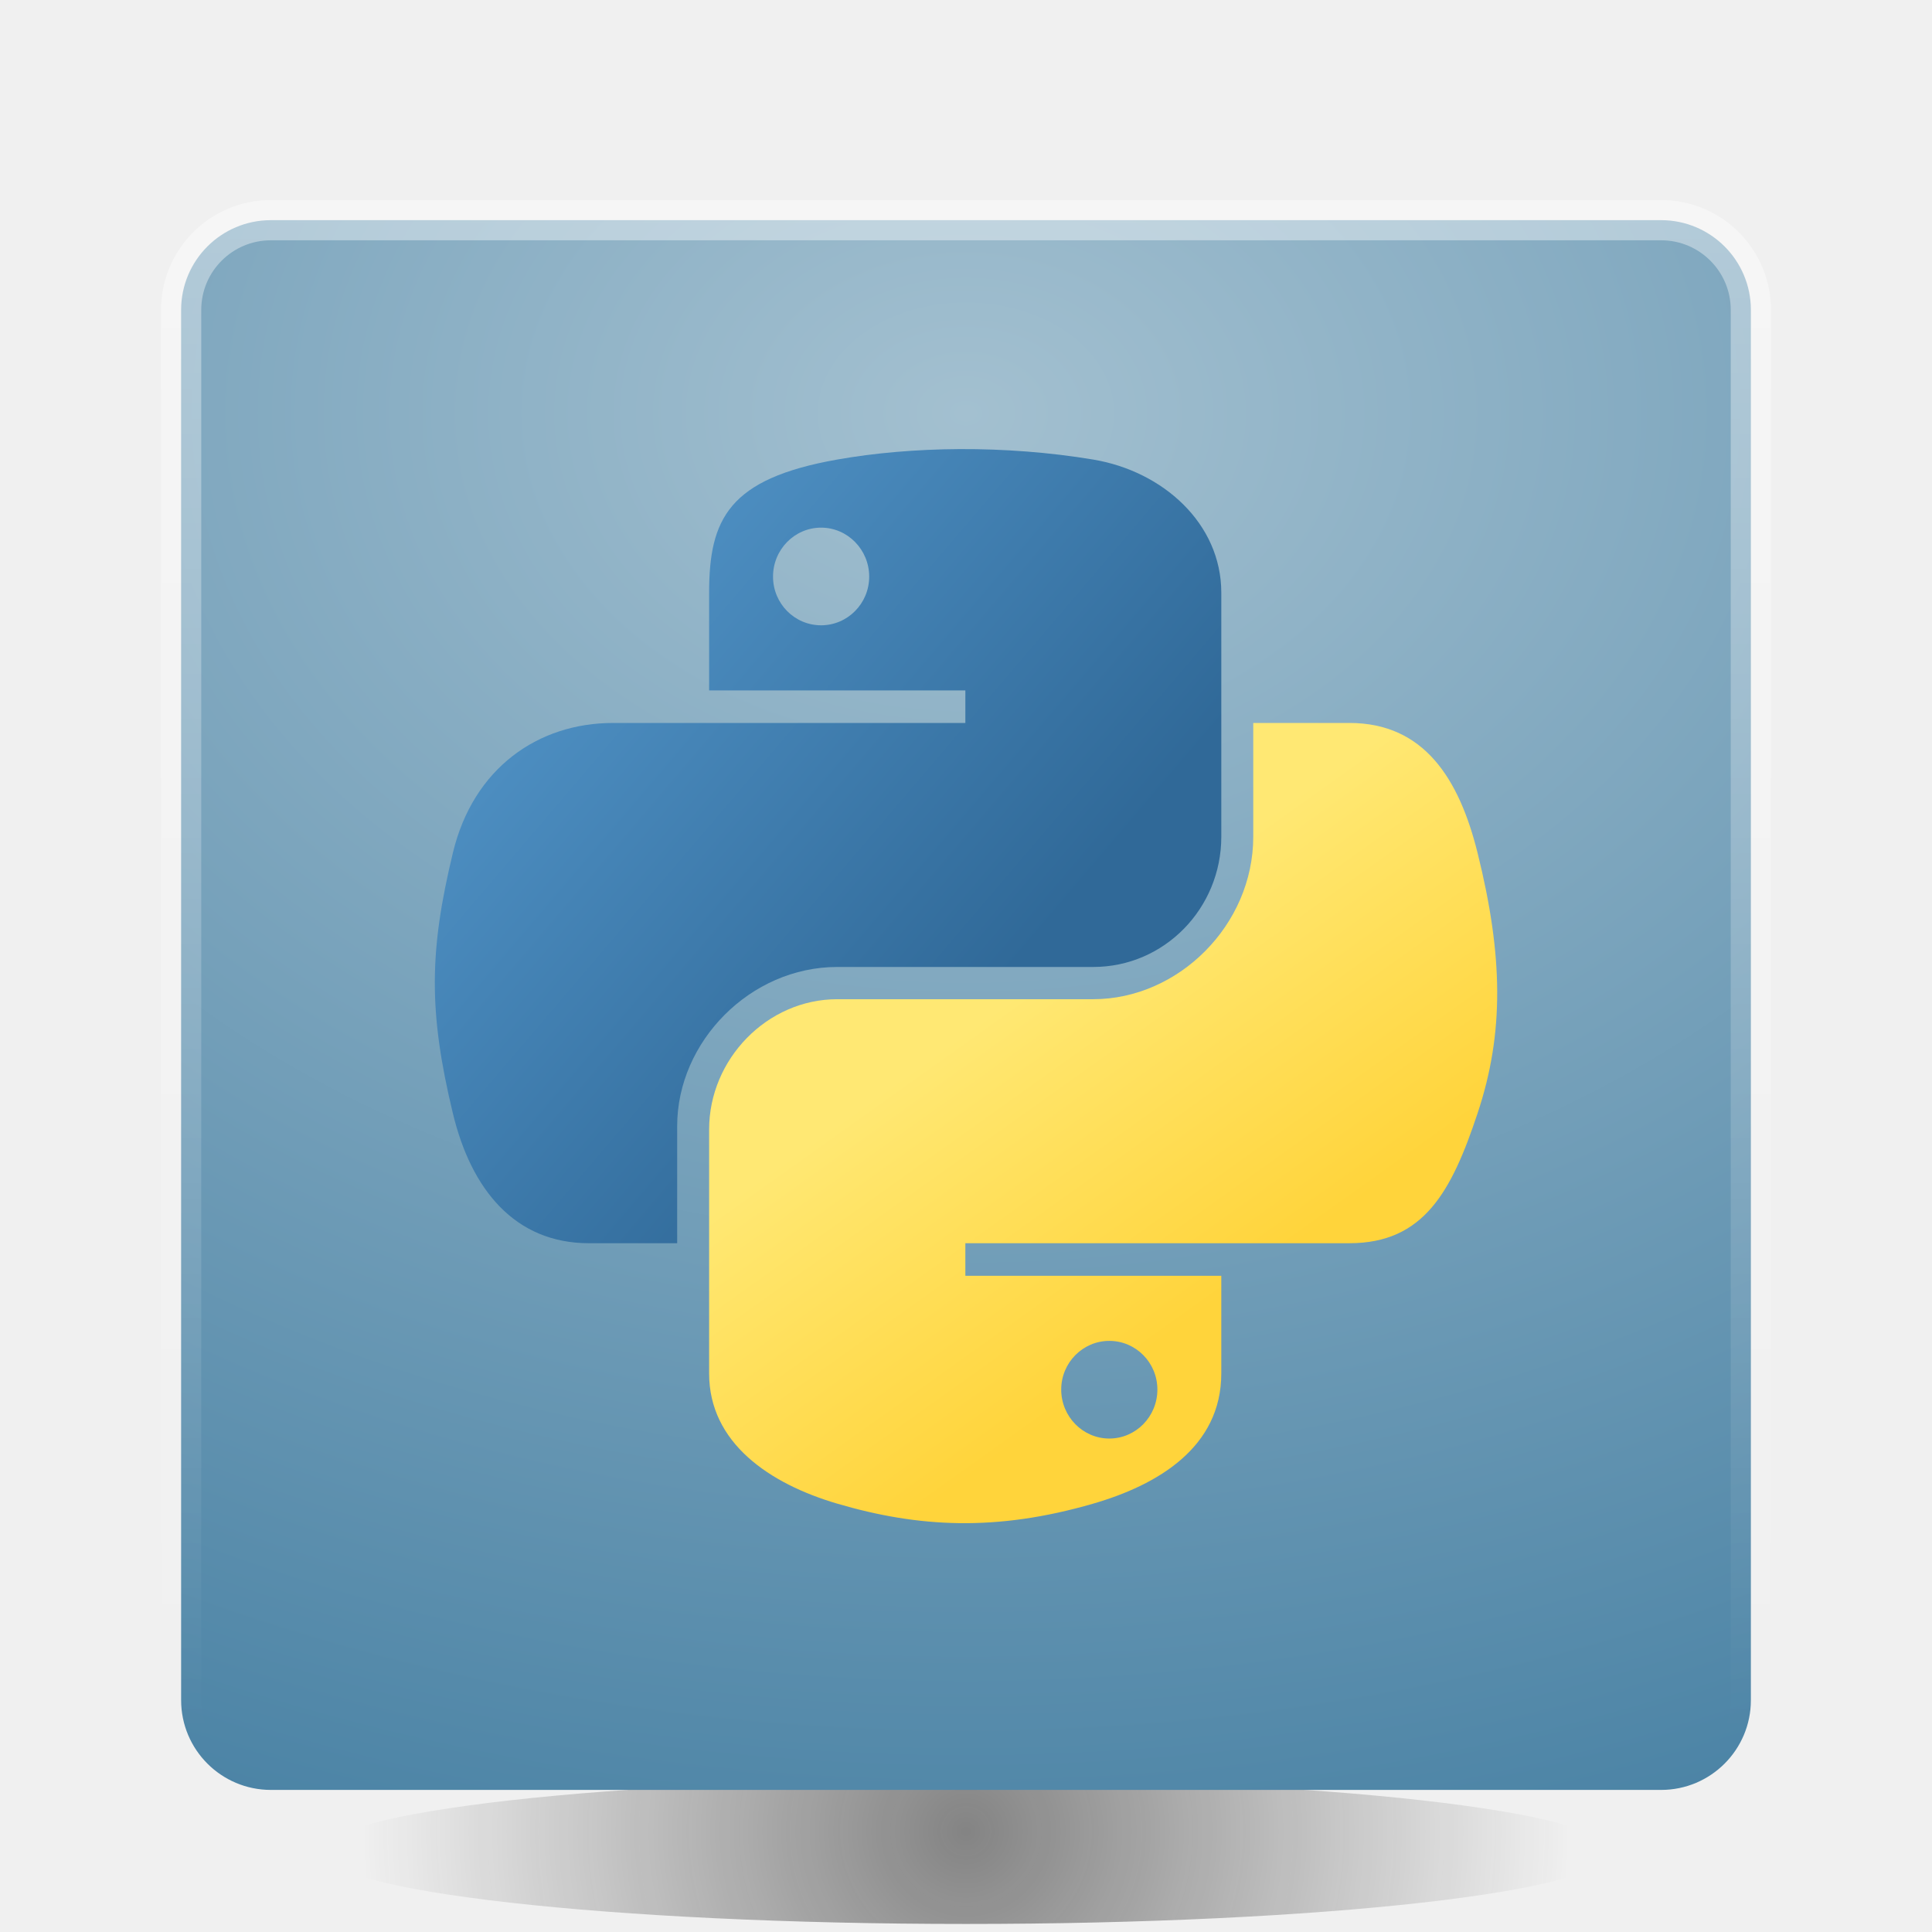
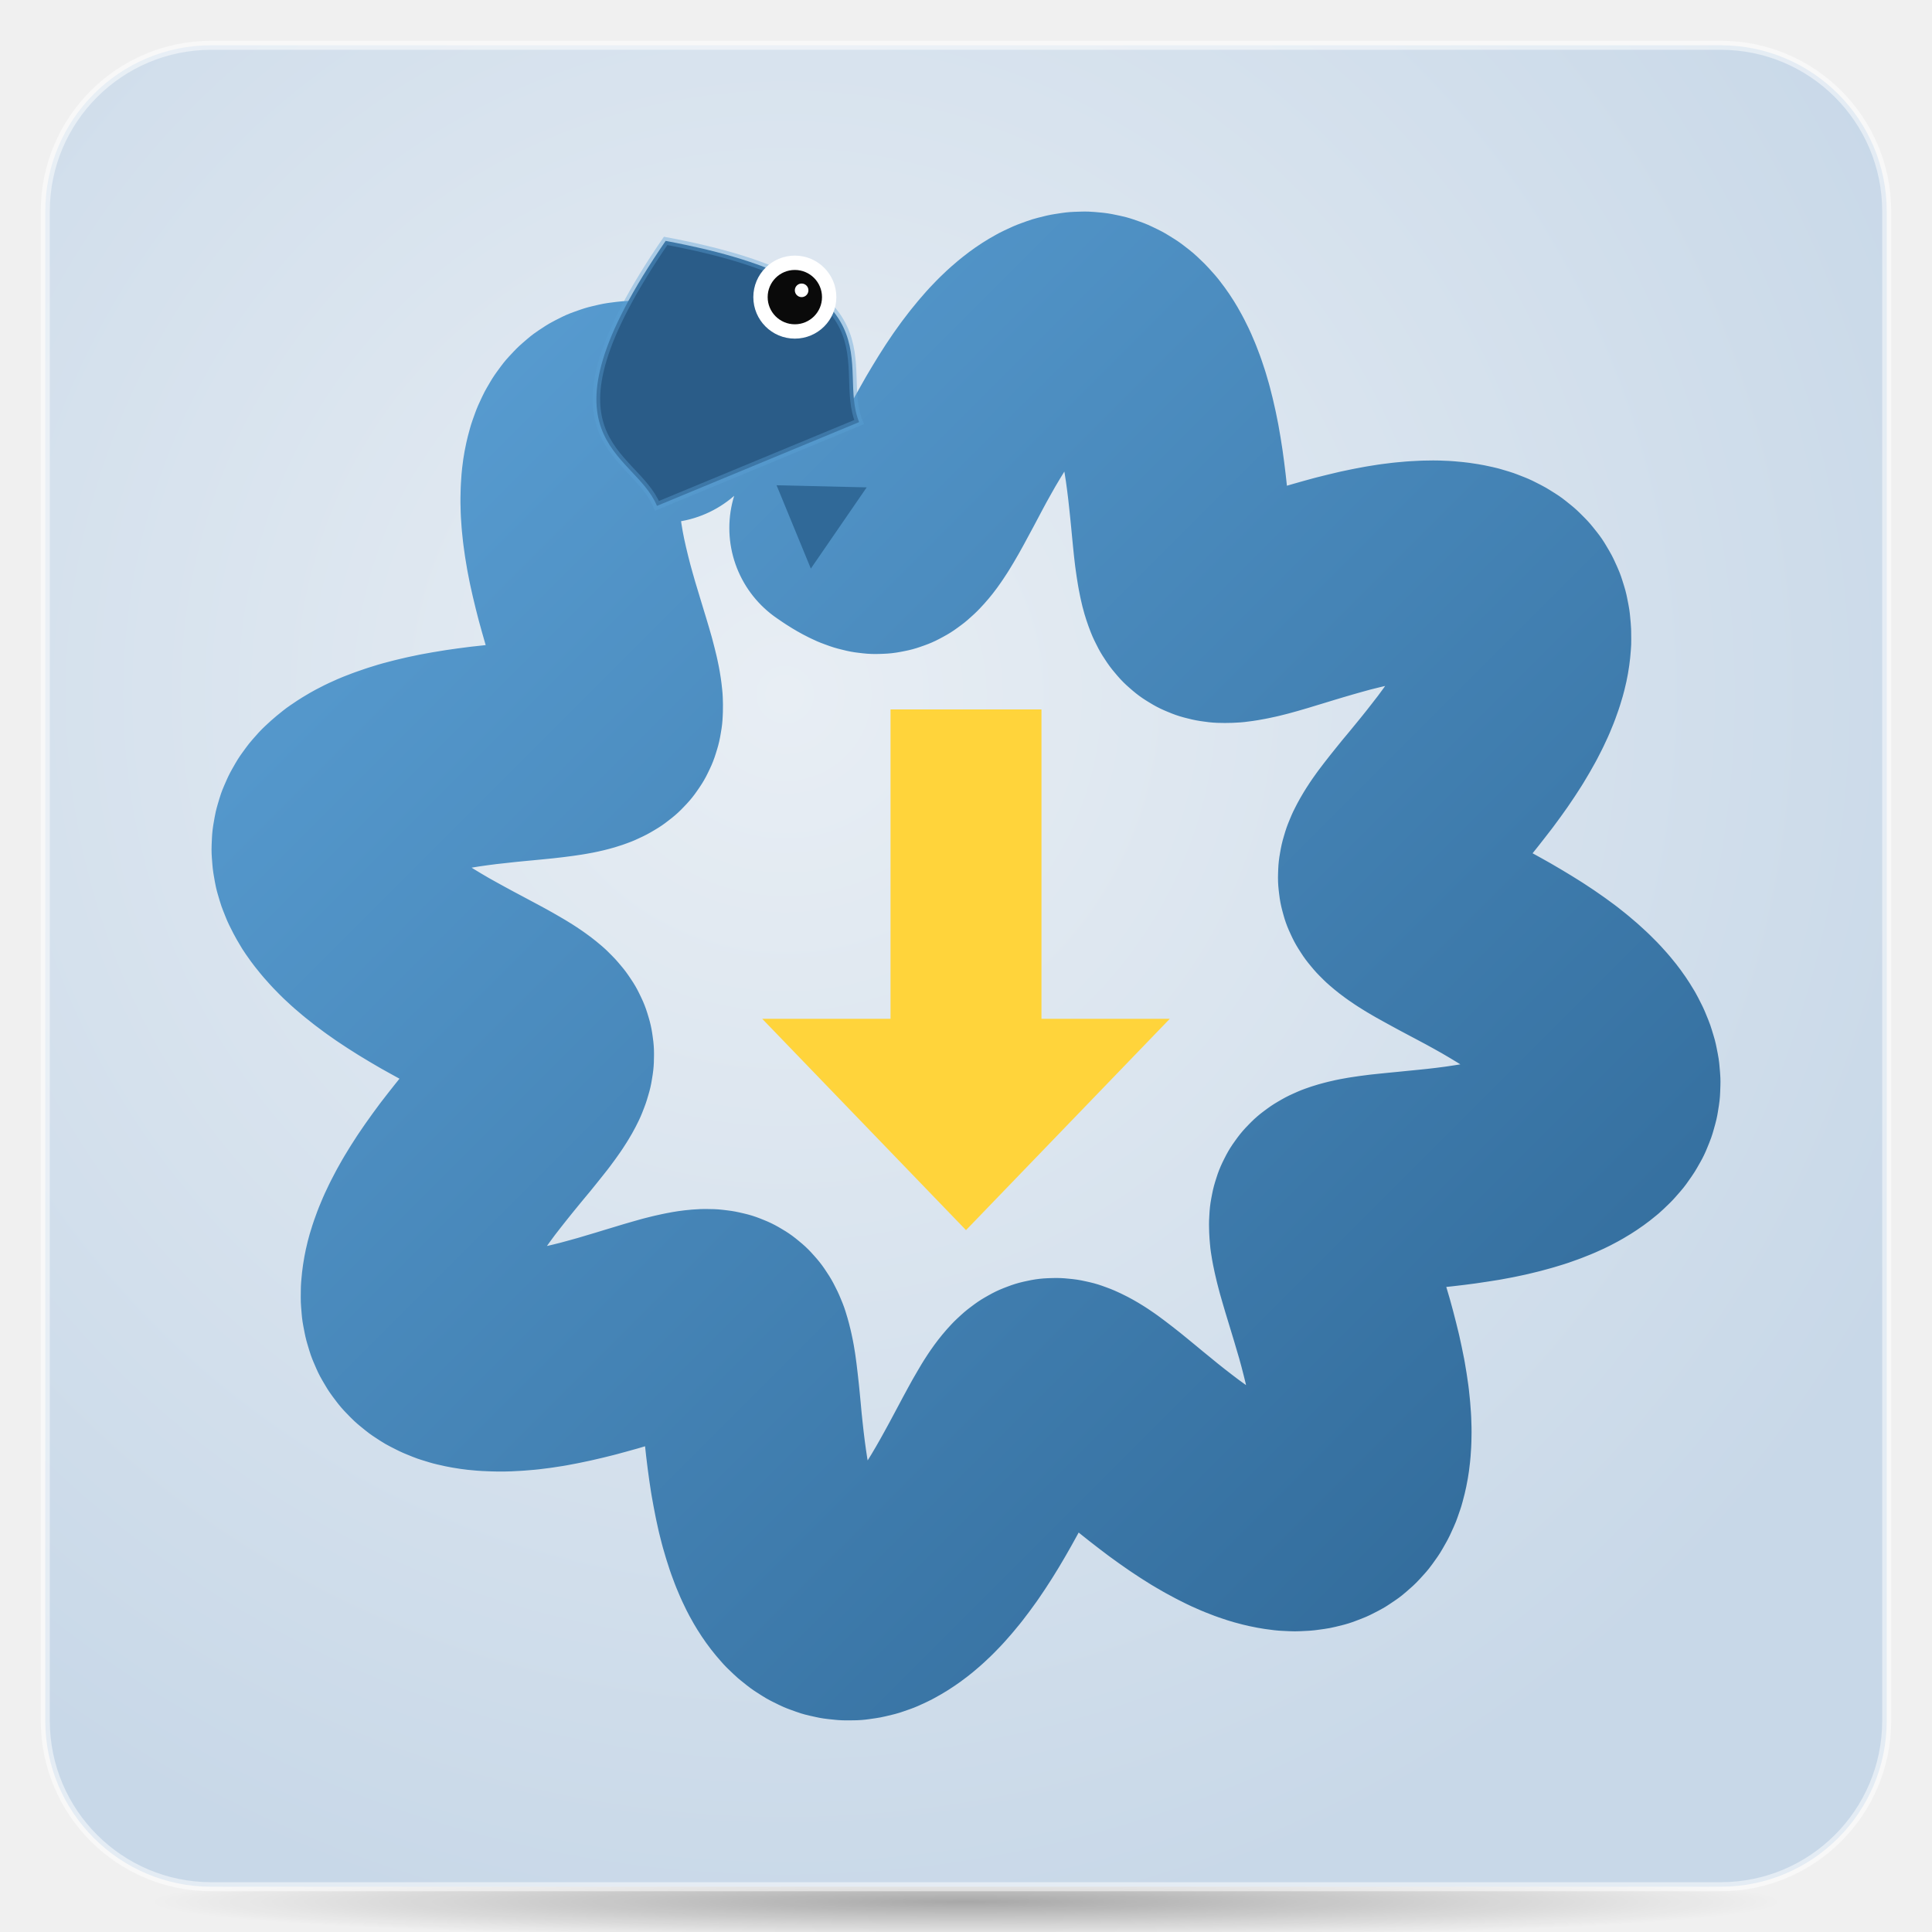
- <svg xmlns="http://www.w3.org/2000/svg" width="256" height="256" viewBox="0 0 48 48">
+ <svg xmlns="http://www.w3.org/2000/svg" width="256" height="256" viewBox="0 0 256 256">
  <defs>
-     <radialGradient id="ai-bg" cx="9.333" cy="8.45" r="20" gradientTransform="matrix(0,2.0479,-2.7411,0,47.16,-8.837)" gradientUnits="userSpaceOnUse">
-       <stop offset="0" stop-color="#a3c0d0" />
-       <stop offset="1" stop-color="#427da1" />
+     <radialGradient id="bg" cx="40%" cy="35%" r="70%">
+       <stop offset="0" stop-color="#e8eef4" />
+       <stop offset="1" stop-color="#c8d8e8" />
    </radialGradient>
-     <linearGradient id="ai-stroke" x1="24" y1="5" x2="24" y2="43" gradientUnits="userSpaceOnUse">
-       <stop offset="0" stop-color="#fff" />
-       <stop offset="1" stop-color="#fff" stop-opacity="0" />
+     <linearGradient id="body-grad" x1="0" y1="0" x2="1" y2="1">
+       <stop offset="0" stop-color="#5A9FD4" />
+       <stop offset="1" stop-color="#306998" />
    </linearGradient>
-     <radialGradient id="ai-shadow" cx="24" cy="45.5" r="15" gradientUnits="userSpaceOnUse">
-       <stop offset="0" stop-color="#181818" stop-opacity="0.5" />
-       <stop offset="1" stop-color="#181818" stop-opacity="0" />
+     <radialGradient id="shadow-r" cx="50%" cy="50%" r="50%">
+       <stop offset="0" stop-color="#000" stop-opacity="0.3" />
+       <stop offset="1" stop-color="#000" stop-opacity="0" />
    </radialGradient>
  </defs>
-   <ellipse cx="24" cy="46" rx="16" ry="1.8" fill="url(#ai-shadow)" />
-   <rect x="4.5" y="5.47" rx="2.23" ry="2.23" width="39" height="39" fill="url(#ai-bg)" stroke="url(#ai-stroke)" stroke-width="1" stroke-opacity="0.4" />
-   <svg x="7.5" y="8" width="33" height="33" viewBox="0 0 128 128">
-     <defs>
-       <linearGradient id="py-blue" gradientUnits="userSpaceOnUse" x1="70.252" y1="1237.476" x2="170.659" y2="1151.089" gradientTransform="matrix(.563 0 0 -.568 -29.215 707.817)">
-         <stop offset="0" stop-color="#5A9FD4" />
-         <stop offset="1" stop-color="#306998" />
-       </linearGradient>
-       <linearGradient id="py-yellow" gradientUnits="userSpaceOnUse" x1="209.474" y1="1098.811" x2="173.62" y2="1149.537" gradientTransform="matrix(.563 0 0 -.568 -29.215 707.817)">
-         <stop offset="0" stop-color="#FFD43B" />
-         <stop offset="1" stop-color="#FFE873" />
-       </linearGradient>
-     </defs>
-     <path fill="url(#py-blue)" transform="translate(0,10.26)" d="M63.391 1.988c-4.222.02-8.252.379-11.8 1.007-10.45 1.846-12.346 5.71-12.346 12.837v9.411h24.693v3.137H29.977c-7.176 0-13.46 4.313-15.426 12.521-2.268 9.405-2.368 15.275 0 25.096 1.755 7.311 5.947 12.519 13.124 12.519h8.491V67.234c0-8.151 7.051-15.34 15.426-15.34h24.665c6.866 0 12.346-5.654 12.346-12.548V15.833c0-6.693-5.646-11.72-12.346-12.837-4.244-.706-8.645-1.027-12.866-1.008zM50.037 9.557c2.55 0 4.634 2.117 4.634 4.721 0 2.593-2.083 4.69-4.634 4.69-2.56 0-4.633-2.097-4.633-4.69-.001-2.604 2.073-4.721 4.633-4.721z" />
-     <path fill="url(#py-yellow)" transform="translate(0,10.26)" d="M91.682 28.38v10.966c0 8.5-7.208 15.655-15.426 15.655H51.591c-6.756 0-12.346 5.783-12.346 12.549v23.515c0 6.691 5.818 10.628 12.346 12.547 7.816 2.297 15.312 2.713 24.665 0 6.216-1.801 12.346-5.423 12.346-12.547v-9.412H63.938v-3.138h37.012c7.176 0 9.852-5.005 12.348-12.519 2.578-7.735 2.467-15.174 0-25.096-1.774-7.145-5.161-12.521-12.348-12.521h-9.268zM77.809 87.927c2.561 0 4.634 2.097 4.634 4.692 0 2.602-2.074 4.719-4.634 4.719-2.55 0-4.633-2.117-4.633-4.719 0-2.595 2.083-4.692 4.633-4.692z" />
-   </svg>
+   <ellipse cx="128" cy="252" rx="108" ry="5" fill="url(#shadow-r)" />
+   <rect x="6" y="6" width="244" height="244" rx="22" fill="url(#bg)" />
+   <rect x="6" y="6" width="244" height="244" rx="22" fill="none" stroke="white" stroke-width="1.2" stroke-opacity="0.5" />
+   <path d="M 111.14,69.96 L 111.93,70.50 L 112.68,70.97 L 113.40,71.37 L 114.08,71.69 L 114.74,71.93 L 115.38,72.09 L 115.98,72.16 L 116.57,72.14 L 117.14,72.03 L 117.68,71.84 L 118.22,71.55 L 118.74,71.17 L 119.26,70.70 L 119.77,70.15 L 120.29,69.51 L 120.80,68.79 L 121.32,68.00 L 121.84,67.14 L 122.38,66.21 L 122.93,65.22 L 123.49,64.18 L 124.08,63.09 L 124.68,61.96 L 125.30,60.79 L 125.94,59.60 L 126.61,58.40 L 127.30,57.18 L 128.02,55.97 L 128.76,54.76 L 129.52,53.57 L 130.31,52.40 L 131.12,51.27 L 131.96,50.17 L 132.81,49.13 L 133.68,48.13 L 134.57,47.20 L 135.47,46.34 L 136.38,45.56 L 137.30,44.85 L 138.23,44.23 L 139.16,43.70 L 140.09,43.27 L 141.02,42.93 L 141.94,42.70 L 142.85,42.56 L 143.74,42.53 L 144.62,42.61 L 145.48,42.79 L 146.32,43.08 L 147.13,43.47 L 147.92,43.96 L 148.67,44.54 L 149.39,45.23 L 150.08,46.00 L 150.73,46.86 L 151.34,47.80 L 151.91,48.82 L 152.45,49.91 L 152.94,51.06 L 153.40,52.27 L 153.82,53.53 L 154.20,54.83 L 154.54,56.17 L 154.85,57.53 L 155.13,58.92 L 155.37,60.31 L 155.59,61.71 L 155.78,63.11 L 155.95,64.49 L 156.10,65.85 L 156.24,67.19 L 156.37,68.50 L 156.49,69.76 L 156.61,70.99 L 156.73,72.16 L 156.86,73.27 L 157.01,74.32 L 157.17,75.31 L 157.35,76.22 L 157.55,77.07 L 157.79,77.84 L 158.05,78.53 L 158.36,79.15 L 158.71,79.68 L 159.10,80.14 L 159.54,80.52 L 160.03,80.82 L 160.58,81.05 L 161.18,81.20 L 161.83,81.29 L 162.54,81.30 L 163.31,81.26 L 164.14,81.15 L 165.03,80.99 L 165.97,80.79 L 166.97,80.54 L 168.02,80.25 L 169.12,79.93 L 170.27,79.58 L 171.46,79.22 L 172.70,78.84 L 173.97,78.46 L 175.27,78.08 L 176.61,77.70 L 177.96,77.33 L 179.33,76.99 L 180.71,76.66 L 182.09,76.37 L 183.47,76.11 L 184.85,75.89 L 186.21,75.72 L 187.54,75.60 L 188.85,75.53 L 190.13,75.51 L 191.36,75.56 L 192.55,75.67 L 193.68,75.84 L 194.76,76.07 L 195.77,76.37 L 196.72,76.74 L 197.59,77.18 L 198.39,77.68 L 199.10,78.25 L 199.73,78.88 L 200.28,79.57 L 200.73,80.33 L 201.10,81.14 L 201.37,82.00 L 201.55,82.91 L 201.64,83.88 L 201.65,84.88 L 201.56,85.92 L 201.39,87.00 L 201.13,88.11 L 200.79,89.24 L 200.38,90.39 L 199.90,91.56 L 199.35,92.74 L 198.74,93.93 L 198.07,95.12 L 197.36,96.31 L 196.60,97.49 L 195.81,98.66 L 194.99,99.81 L 194.15,100.95 L 193.29,102.06 L 192.43,103.16 L 191.58,104.22 L 190.73,105.26 L 189.91,106.26 L 189.10,107.23 L 188.34,108.17 L 187.61,109.08 L 186.93,109.95 L 186.30,110.78 L 185.73,111.58 L 185.23,112.35 L 184.80,113.08 L 184.44,113.78 L 184.16,114.46 L 183.97,115.10 L 183.86,115.72 L 183.84,116.31 L 183.91,116.89 L 184.06,117.44 L 184.31,117.98 L 184.65,118.51 L 185.08,119.03 L 185.60,119.55 L 186.20,120.06 L 186.88,120.57 L 187.64,121.09 L 188.47,121.61 L 189.37,122.14 L 190.34,122.68 L 191.36,123.24 L 192.43,123.82 L 193.54,124.41 L 194.69,125.02 L 195.87,125.65 L 197.07,126.31 L 198.28,126.99 L 199.49,127.70 L 200.70,128.43 L 201.90,129.18 L 203.08,129.96 L 204.23,130.76 L 205.35,131.58 L 206.42,132.43 L 207.43,133.29 L 208.39,134.17 L 209.29,135.07 L 210.11,135.98 L 210.85,136.89 L 211.51,137.82 L 212.08,138.75 L 212.55,139.68 L 212.93,140.61 L 213.21,141.53 L 213.39,142.44 L 213.47,143.35 L 213.44,144.23 L 213.30,145.10 L 213.06,145.95 L 212.72,146.78 L 212.27,147.57 L 211.73,148.34 L 211.09,149.07 L 210.35,149.78 L 209.53,150.44 L 208.62,151.07 L 207.64,151.66 L 206.58,152.22 L 205.45,152.73 L 204.27,153.20 L 203.03,153.64 L 201.75,154.03 L 200.43,154.39 L 199.07,154.72 L 197.70,155.01 L 196.31,155.27 L 194.91,155.49 L 193.51,155.70 L 192.12,155.88 L 190.75,156.04 L 189.40,156.18 L 188.08,156.31 L 186.79,156.44 L 185.55,156.56 L 184.36,156.68 L 183.22,156.80 L 182.14,156.94 L 181.12,157.09 L 180.17,157.26 L 179.30,157.46 L 178.49,157.68 L 177.77,157.93 L 177.12,158.22 L 176.55,158.55 L 176.05,158.92 L 175.64,159.34 L 175.30,159.81 L 175.04,160.33 L 174.86,160.90 L 174.74,161.53 L 174.70,162.22 L 174.72,162.96 L 174.79,163.77 L 174.93,164.63 L 175.12,165.54 L 175.35,166.52 L 175.62,167.55 L 175.93,168.63 L 176.26,169.75 L 176.62,170.93 L 176.99,172.15 L 177.37,173.40 L 177.75,174.69 L 178.14,176.01 L 178.51,177.36 L 178.86,178.72 L 179.20,180.10 L 179.50,181.48 L 179.78,182.86 L 180.01,184.24 L 180.21,185.61 L 180.35,186.95 L 180.45,188.28 L 180.49,189.57 L 180.47,190.82 L 180.39,192.03 L 180.25,193.19 L 180.04,194.29 L 179.77,195.33 L 179.43,196.31 L 179.02,197.21 L 178.55,198.04 L 178.01,198.80 L 177.41,199.46 L 176.74,200.05 L 176.01,200.54 L 175.23,200.94 L 174.39,201.26 L 173.50,201.48 L 172.56,201.61 L 171.57,201.66 L 170.54,201.61 L 169.48,201.47 L 168.39,201.25 L 167.26,200.95 L 166.12,200.57 L 164.96,200.12 L 163.78,199.60 L 162.60,199.01 L 161.41,198.37 L 160.22,197.68 L 159.04,196.94 L 157.86,196.16 L 156.70,195.35 L 155.55,194.52 L 154.43,193.67 L 153.32,192.81 L 152.25,191.96 L 151.20,191.10 L 150.18,190.27 L 149.19,189.45 L 148.24,188.67 L 147.32,187.92 L 146.43,187.22 L 145.58,186.57 L 144.77,185.97 L 143.99,185.44 L 143.24,184.98 L 142.52,184.59 L 141.84,184.28 L 141.18,184.04 L 140.55,183.90 L 139.95,183.84 L 139.36,183.86 L 138.80,183.98 L 138.25,184.19 L 137.72,184.49 L 137.20,184.88 L 136.68,185.36 L 136.17,185.92 L 135.65,186.57 L 135.14,187.29 L 134.62,188.09 L 134.10,188.97 L 133.56,189.90 L 133.01,190.90 L 132.44,191.95 L 131.86,193.04 L 131.25,194.18 L 130.63,195.34 L 129.98,196.53 L 129.31,197.74 L 128.62,198.95 L 127.90,200.17 L 127.16,201.37 L 126.39,202.56 L 125.60,203.73 L 124.78,204.86 L 123.95,205.95 L 123.09,206.99 L 122.22,207.98 L 121.33,208.90 L 120.43,209.75 L 119.51,210.53 L 118.59,211.22 L 117.66,211.83 L 116.73,212.35 L 115.80,212.78 L 114.88,213.10 L 113.96,213.32 L 113.05,213.45 L 112.16,213.46 L 111.28,213.37 L 110.42,213.18 L 109.59,212.88 L 108.78,212.48 L 108.00,211.98 L 107.25,211.38 L 106.53,210.69 L 105.85,209.90 L 105.20,209.03 L 104.59,208.08 L 104.02,207.06 L 103.49,205.96 L 103.00,204.80 L 102.55,203.59 L 102.14,202.32 L 101.76,201.02 L 101.42,199.68 L 101.12,198.31 L 100.85,196.92 L 100.60,195.53 L 100.39,194.13 L 100.20,192.74 L 100.03,191.35 L 99.88,189.99 L 99.74,188.66 L 99.62,187.35 L 99.50,186.09 L 99.38,184.88 L 99.25,183.71 L 99.12,182.61 L 98.98,181.56 L 98.82,180.59 L 98.63,179.68 L 98.42,178.84 L 98.19,178.08 L 97.91,177.40 L 97.60,176.79 L 97.25,176.26 L 96.85,175.81 L 96.40,175.44 L 95.91,175.15 L 95.36,174.93 L 94.75,174.79 L 94.09,174.71 L 93.37,174.70 L 92.60,174.75 L 91.76,174.86 L 90.87,175.03 L 89.92,175.24 L 88.92,175.49 L 87.86,175.79 L 86.75,176.11 L 85.60,176.46 L 84.40,176.82 L 83.16,177.20 L 81.88,177.58 L 80.57,177.97 L 79.24,178.34 L 77.88,178.71 L 76.51,179.05 L 75.13,179.37 L 73.75,179.66 L 72.37,179.92 L 71.00,180.13 L 69.64,180.30 L 68.31,180.41 L 67.00,180.48 L 65.73,180.48 L 64.50,180.43 L 63.32,180.32 L 62.19,180.14 L 61.12,179.90 L 60.11,179.59 L 59.18,179.21 L 58.31,178.77 L 57.53,178.26 L 56.82,177.68 L 56.20,177.04 L 55.67,176.34 L 55.22,175.58 L 54.87,174.77 L 54.61,173.90 L 54.43,172.98 L 54.35,172.01 L 54.36,171.00 L 54.46,169.96 L 54.64,168.87 L 54.90,167.76 L 55.25,166.63 L 55.67,165.47 L 56.16,164.30 L 56.72,163.12 L 57.34,161.93 L 58.01,160.74 L 58.73,159.56 L 59.49,158.38 L 60.29,157.21 L 61.11,156.06 L 61.95,154.92 L 62.81,153.81 L 63.67,152.72 L 64.52,151.66 L 65.36,150.63 L 66.19,149.62 L 66.99,148.66 L 67.75,147.72 L 68.47,146.82 L 69.15,145.96 L 69.77,145.12 L 70.33,144.33 L 70.82,143.57 L 71.25,142.84 L 71.60,142.14 L 71.86,141.47 L 72.05,140.83 L 72.15,140.21 L 72.16,139.62 L 72.08,139.05 L 71.91,138.49 L 71.65,137.95 L 71.30,137.43 L 70.86,136.91 L 70.34,136.39 L 69.73,135.88 L 69.04,135.37 L 68.27,134.85 L 67.43,134.33 L 66.52,133.80 L 65.55,133.25 L 64.52,132.69 L 63.45,132.12 L 62.33,131.52 L 61.18,130.91 L 60.00,130.27 L 58.80,129.61 L 57.58,128.93 L 56.37,128.22 L 55.16,127.49 L 53.96,126.73 L 52.78,125.95 L 51.64,125.15 L 50.53,124.32 L 49.46,123.47 L 48.45,122.61 L 47.50,121.73 L 46.62,120.83 L 45.81,119.92 L 45.07,119.00 L 44.42,118.08 L 43.87,117.15 L 43.40,116.22 L 43.03,115.29 L 42.76,114.37 L 42.60,113.45 L 42.53,112.55 L 42.57,111.67 L 42.72,110.80 L 42.97,109.95 L 43.33,109.13 L 43.78,108.34 L 44.34,107.57 L 44.99,106.84 L 45.74,106.15 L 46.57,105.48 L 47.49,104.86 L 48.48,104.27 L 49.55,103.72 L 50.68,103.21 L 51.87,102.75 L 53.11,102.32 L 54.40,101.92 L 55.73,101.57 L 57.08,101.25 L 58.46,100.96 L 59.85,100.71 L 61.25,100.48 L 62.65,100.28 L 64.04,100.10 L 65.41,99.95 L 66.76,99.80 L 68.07,99.67 L 69.35,99.55 L 70.59,99.43 L 71.78,99.31 L 72.91,99.18 L 73.98,99.04 L 74.99,98.89 L 75.93,98.72 L 76.80,98.52 L 77.59,98.30 L 78.31,98.04 L 78.95,97.74 L 79.51,97.41 L 80.00,97.03 L 80.40,96.61 L 80.73,96.13 L 80.98,95.61 L 81.16,95.03 L 81.27,94.39 L 81.30,93.70 L 81.28,92.95 L 81.19,92.14 L 81.05,91.27 L 80.86,90.35 L 80.62,89.37 L 80.35,88.33 L 80.04,87.25 L 79.70,86.11 L 79.34,84.93 L 78.97,83.71 L 78.59,82.45 L 78.20,81.16 L 77.82,79.83 L 77.45,78.49 L 77.10,77.12 L 76.77,75.75 L 76.46,74.36 L 76.19,72.98 L 75.96,71.60 L 75.77,70.24 L 75.63,68.89 L 75.54,67.57 L 75.51,66.29 L 75.54,65.04 L 75.62,63.84 L 75.77,62.68 L 75.99,61.59 L 76.27,60.55 L 76.62,59.58 L 77.03,58.69 L 77.51,57.87 L 78.06,57.12 L 78.67,56.47 L 79.34,55.89 L 80.07,55.41 L 80.86,55.01 L 81.71,54.71 L 82.61,54.50 L 83.55,54.38 L 84.55,54.35 L 85.58,54.40 L 86.64,54.55 L 87.74,54.78" fill="none" stroke="url(#body-grad)" stroke-width="29" stroke-linecap="round" stroke-linejoin="round" />
+   <path d="M 107.44,75.34 L 102.90,64.30 L 114.84,64.58" fill="#306998" stroke="none" />
+   <path d="M 113.84,55.93 C 110.78,48.54 119.88,37.84   88.20,31.92 C 69.99,58.51 83.99,59.64   87.05,67.03 Z" fill="#2a5c88" />
+   <path d="M 113.84,55.93 C 110.78,48.54 119.88,37.84   88.20,31.92 C 69.99,58.51 83.99,59.64   87.05,67.03 Z" fill="none" stroke="#5A9FD4" stroke-width="1" opacity="0.4" />
+   <path d="M 118.0,94.0 L 138.0,94.0 L 138.0,135.0 L 155.0,135.0 L 128.0,163.0 L 101.0,135.0 L 118.0,135.0 Z" fill="#FFD43B" />
+   <circle cx="105.32" cy="39.37" r="5.5" fill="#ffffff" />
+   <circle cx="105.32" cy="39.37" r="3.6" fill="#0a0a0a" />
+   <circle cx="106.22" cy="38.47" r="0.9" fill="#ffffff" />
</svg>
